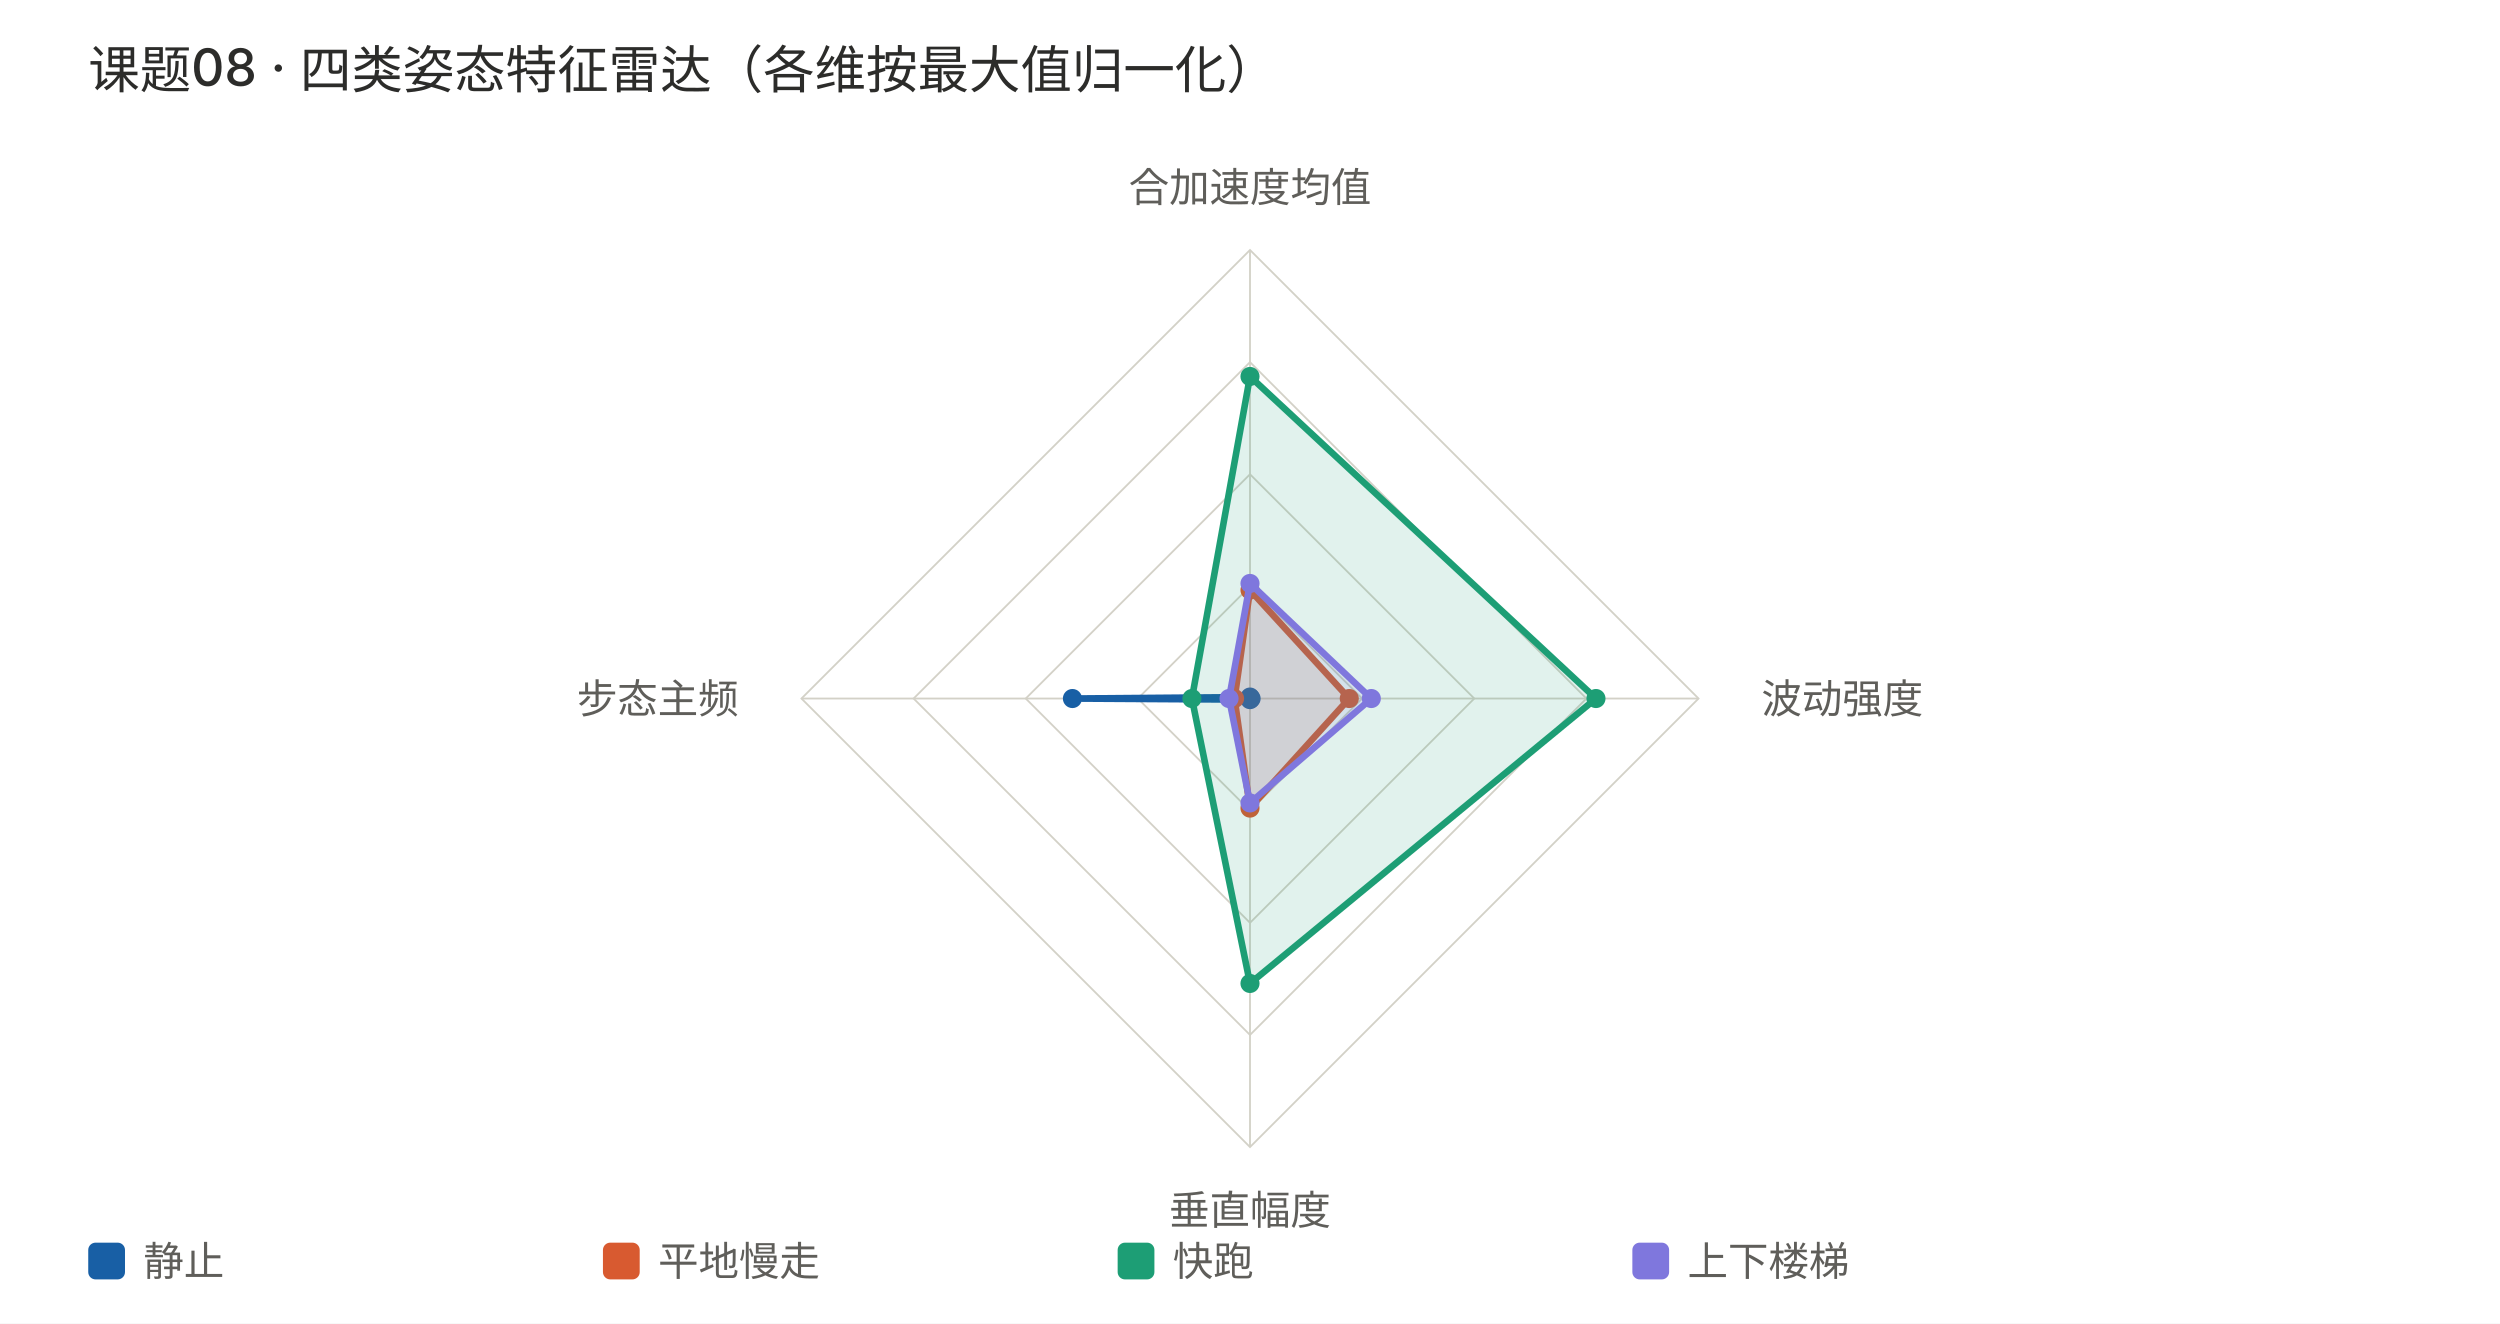
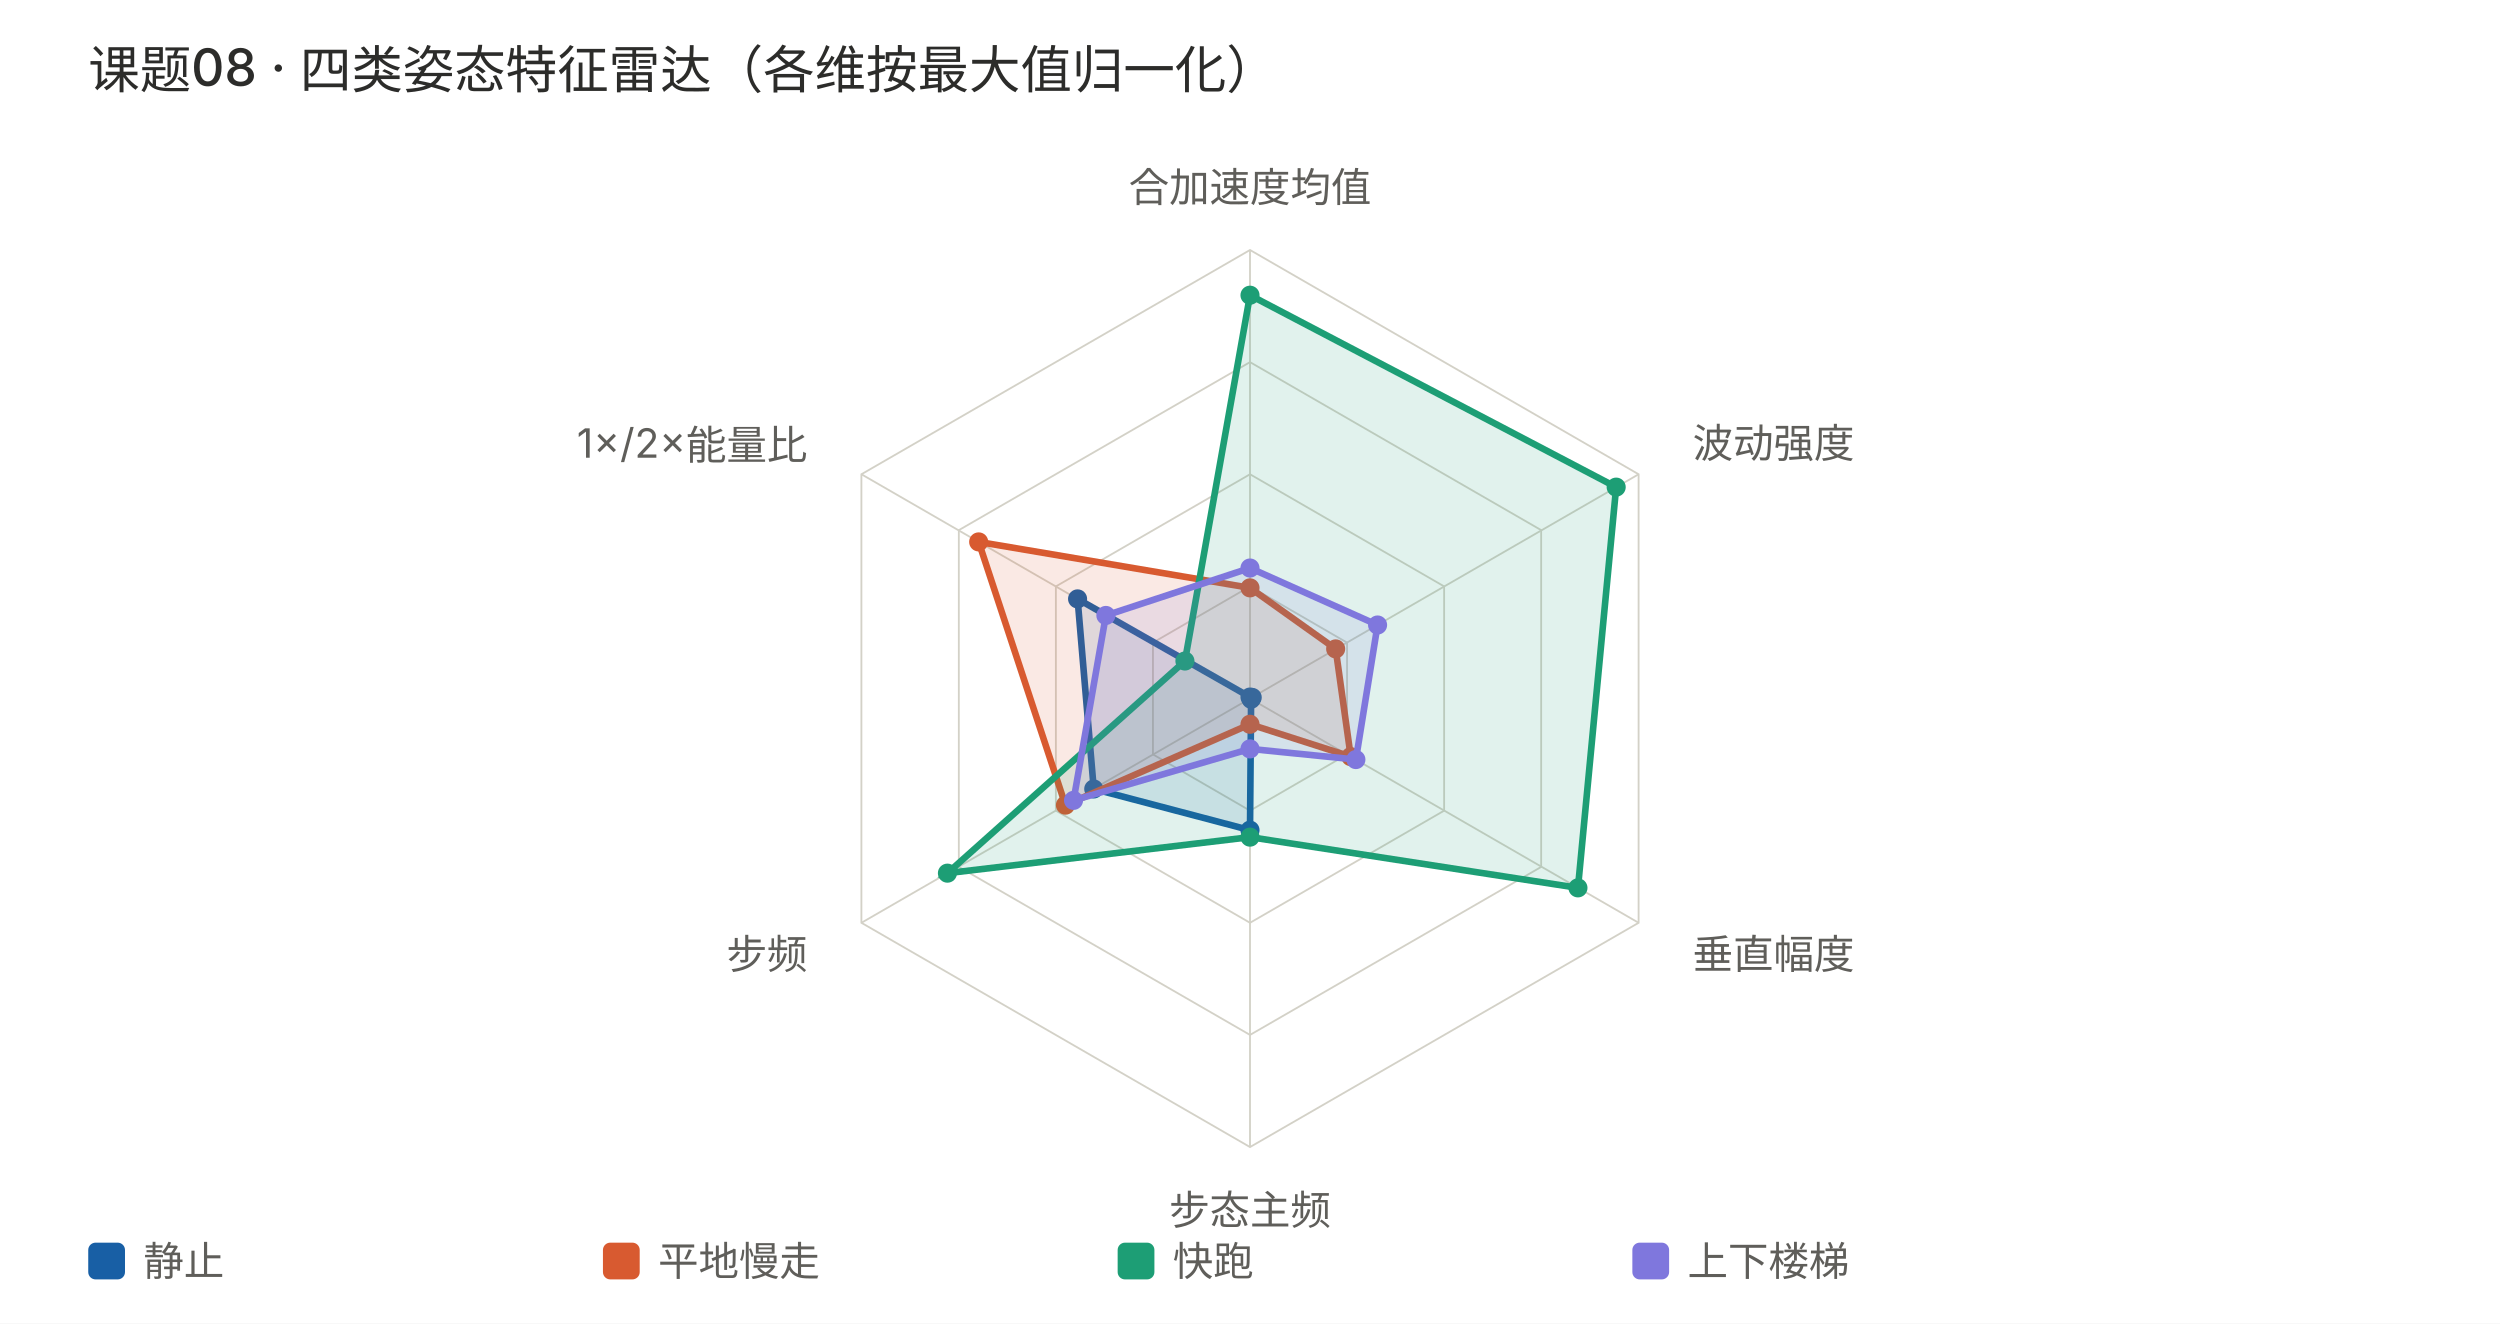
<svg xmlns="http://www.w3.org/2000/svg" viewBox="0 0 680 360" width="100%" role="img">
  <rect width="680" height="360" fill="#FFFFFF" />
  <g font-family="system-ui, -apple-system, Segoe UI, Microsoft YaHei, sans-serif">
    <text x="24" y="24" font-size="14" font-weight="500" fill="#2C2C2A">课题08 · 四类姿态特征雷达（各维按最大值归一化）</text>
-     <polygon points="340.0,159.5 370.5,190.0 340.0,220.5 309.5,190.0" fill="none" stroke="#D3D1C7" stroke-width="0.5" />
-     <polygon points="340.0,129.0 401.0,190.0 340.0,251.0 279.0,190.0" fill="none" stroke="#D3D1C7" stroke-width="0.5" />
-     <polygon points="340.0,98.5 431.5,190.0 340.0,281.5 248.5,190.0" fill="none" stroke="#D3D1C7" stroke-width="0.5" />
-     <polygon points="340.0,68.0 462.0,190.0 340.0,312.0 218.0,190.0" fill="none" stroke="#D3D1C7" stroke-width="0.5" />
+     <polygon points="340.0,159.5 366.4,174.8 366.4,205.2 340.0,220.5 313.6,205.2 313.6,174.8" fill="none" stroke="#D3D1C7" stroke-width="0.5" />
+     <polygon points="340.0,129.0 392.8,159.5 392.8,220.5 340.0,251.0 287.2,220.5 287.2,159.5" fill="none" stroke="#D3D1C7" stroke-width="0.5" />
+     <polygon points="340.0,98.5 419.2,144.2 419.2,235.8 340.0,281.5 260.8,235.8 260.8,144.2" fill="none" stroke="#D3D1C7" stroke-width="0.5" />
+     <polygon points="340.0,68.0 445.7,129.0 445.7,251.0 340.0,312.0 234.3,251.0 234.3,129.0" fill="none" stroke="#D3D1C7" stroke-width="0.5" />
    <line x1="340.0" y1="190.0" x2="340.0" y2="68.0" stroke="#D3D1C7" stroke-width="0.5" />
    <text x="340.0" y="54.9" font-size="11" fill="#5F5E5A" text-anchor="middle">合加速度均值</text>
-     <line x1="340.0" y1="190.0" x2="462.0" y2="190.0" stroke="#D3D1C7" stroke-width="0.5" />
-     <text x="479.1" y="194.0" font-size="11" fill="#5F5E5A" text-anchor="start">波动强度</text>
+     <line x1="340.0" y1="190.0" x2="445.7" y2="129.0" stroke="#D3D1C7" stroke-width="0.5" />
+     <text x="460.4" y="124.5" font-size="11" fill="#5F5E5A" text-anchor="start">波动强度</text>
+     <line x1="340.0" y1="190.0" x2="445.7" y2="251.0" stroke="#D3D1C7" stroke-width="0.5" />
+     <text x="460.4" y="263.5" font-size="11" fill="#5F5E5A" text-anchor="start">垂直幅度</text>
    <line x1="340.0" y1="190.0" x2="340.0" y2="312.0" stroke="#D3D1C7" stroke-width="0.5" />
-     <text x="340.0" y="333.1" font-size="11" fill="#5F5E5A" text-anchor="middle">垂直幅度</text>
-     <line x1="340.0" y1="190.0" x2="218.0" y2="190.0" stroke="#D3D1C7" stroke-width="0.5" />
-     <text x="200.9" y="194.0" font-size="11" fill="#5F5E5A" text-anchor="end">步态主频</text>
-     <polygon points="340.0,189.6 340.3,190.0 340.0,190.3 291.7,190.0" fill="#185FA5" fill-opacity="0.13" stroke="#185FA5" stroke-width="1.8" />
+     <text x="340.0" y="333.1" font-size="11" fill="#5F5E5A" text-anchor="middle">步态主频</text>
+     <line x1="340.0" y1="190.0" x2="234.3" y2="251.0" stroke="#D3D1C7" stroke-width="0.5" />
+     <text x="219.6" y="263.5" font-size="11" fill="#5F5E5A" text-anchor="end">步频</text>
+     <line x1="340.0" y1="190.0" x2="234.3" y2="129.0" stroke="#D3D1C7" stroke-width="0.5" />
+     <text x="219.6" y="124.5" font-size="11" fill="#5F5E5A" text-anchor="end">1×/2×能量比</text>
+     <polygon points="340.0,189.6 340.6,189.7 340.3,190.2 340.0,225.8 297.5,214.6 293.1,162.9" fill="#185FA5" fill-opacity="0.13" stroke="#185FA5" stroke-width="1.8" />
    <circle cx="340.0" cy="189.6" r="2.6" fill="#185FA5" />
-     <circle cx="340.3" cy="190.0" r="2.6" fill="#185FA5" />
-     <circle cx="340.0" cy="190.3" r="2.6" fill="#185FA5" />
-     <circle cx="291.7" cy="190.0" r="2.6" fill="#185FA5" />
+     <circle cx="340.6" cy="189.7" r="2.6" fill="#185FA5" />
+     <circle cx="340.3" cy="190.2" r="2.6" fill="#185FA5" />
+     <circle cx="340.0" cy="225.8" r="2.6" fill="#185FA5" />
+     <circle cx="297.5" cy="214.6" r="2.6" fill="#185FA5" />
+     <circle cx="293.1" cy="162.9" r="2.6" fill="#185FA5" />
    <rect x="24" y="338" width="10" height="10" rx="2" fill="#185FA5" />
    <text x="39" y="347" font-size="11" fill="#5F5E5A">静止</text>
-     <polygon points="340.0,160.5 367.0,190.0 340.0,219.8 335.8,190.0" fill="#D85A30" fill-opacity="0.13" stroke="#D85A30" stroke-width="1.8" />
-     <circle cx="340.0" cy="160.5" r="2.6" fill="#D85A30" />
-     <circle cx="367.0" cy="190.0" r="2.6" fill="#D85A30" />
-     <circle cx="340.0" cy="219.8" r="2.6" fill="#D85A30" />
-     <circle cx="335.8" cy="190.0" r="2.6" fill="#D85A30" />
+     <polygon points="340.0,159.9 363.3,176.5 367.4,205.8 340.0,197.0 289.8,219.0 266.2,147.4" fill="#D85A30" fill-opacity="0.13" stroke="#D85A30" stroke-width="1.8" />
+     <circle cx="340.0" cy="159.9" r="2.6" fill="#D85A30" />
+     <circle cx="363.3" cy="176.5" r="2.6" fill="#D85A30" />
+     <circle cx="367.4" cy="205.8" r="2.6" fill="#D85A30" />
+     <circle cx="340.0" cy="197.0" r="2.6" fill="#D85A30" />
+     <circle cx="289.8" cy="219.0" r="2.6" fill="#D85A30" />
+     <circle cx="266.2" cy="147.4" r="2.6" fill="#D85A30" />
    <rect x="164" y="338" width="10" height="10" rx="2" fill="#D85A30" />
    <text x="179" y="347" font-size="11" fill="#5F5E5A">平地慢走</text>
-     <polygon points="340.0,102.4 434.1,190.0 340.0,267.5 324.2,190.0" fill="#1D9E75" fill-opacity="0.13" stroke="#1D9E75" stroke-width="1.8" />
-     <circle cx="340.0" cy="102.4" r="2.6" fill="#1D9E75" />
-     <circle cx="434.1" cy="190.0" r="2.6" fill="#1D9E75" />
-     <circle cx="340.0" cy="267.5" r="2.6" fill="#1D9E75" />
-     <circle cx="324.2" cy="190.0" r="2.6" fill="#1D9E75" />
+     <polygon points="340.0,80.3 439.6,132.5 429.2,241.5 340.0,227.7 257.7,237.5 322.3,179.8" fill="#1D9E75" fill-opacity="0.13" stroke="#1D9E75" stroke-width="1.8" />
+     <circle cx="340.0" cy="80.3" r="2.6" fill="#1D9E75" />
+     <circle cx="439.6" cy="132.5" r="2.6" fill="#1D9E75" />
+     <circle cx="429.2" cy="241.5" r="2.6" fill="#1D9E75" />
+     <circle cx="340.0" cy="227.7" r="2.6" fill="#1D9E75" />
+     <circle cx="257.7" cy="237.5" r="2.6" fill="#1D9E75" />
+     <circle cx="322.3" cy="179.8" r="2.6" fill="#1D9E75" />
    <rect x="304" y="338" width="10" height="10" rx="2" fill="#1D9E75" />
    <text x="319" y="347" font-size="11" fill="#5F5E5A">快跑</text>
-     <polygon points="340.0,158.7 373.0,190.0 340.0,218.4 334.3,190.0" fill="#7F77DD" fill-opacity="0.13" stroke="#7F77DD" stroke-width="1.8" />
-     <circle cx="340.0" cy="158.7" r="2.6" fill="#7F77DD" />
-     <circle cx="373.0" cy="190.0" r="2.6" fill="#7F77DD" />
-     <circle cx="340.0" cy="218.4" r="2.6" fill="#7F77DD" />
-     <circle cx="334.3" cy="190.0" r="2.6" fill="#7F77DD" />
+     <polygon points="340.0,154.5 374.7,170.0 368.8,206.6 340.0,203.7 292.0,217.7 300.8,167.4" fill="#7F77DD" fill-opacity="0.13" stroke="#7F77DD" stroke-width="1.8" />
+     <circle cx="340.0" cy="154.5" r="2.6" fill="#7F77DD" />
+     <circle cx="374.7" cy="170.0" r="2.6" fill="#7F77DD" />
+     <circle cx="368.8" cy="206.6" r="2.6" fill="#7F77DD" />
+     <circle cx="340.0" cy="203.7" r="2.6" fill="#7F77DD" />
+     <circle cx="292.0" cy="217.7" r="2.6" fill="#7F77DD" />
+     <circle cx="300.8" cy="167.4" r="2.6" fill="#7F77DD" />
    <rect x="444" y="338" width="10" height="10" rx="2" fill="#7F77DD" />
    <text x="459" y="347" font-size="11" fill="#5F5E5A">上下楼梯</text>
  </g>
</svg>
